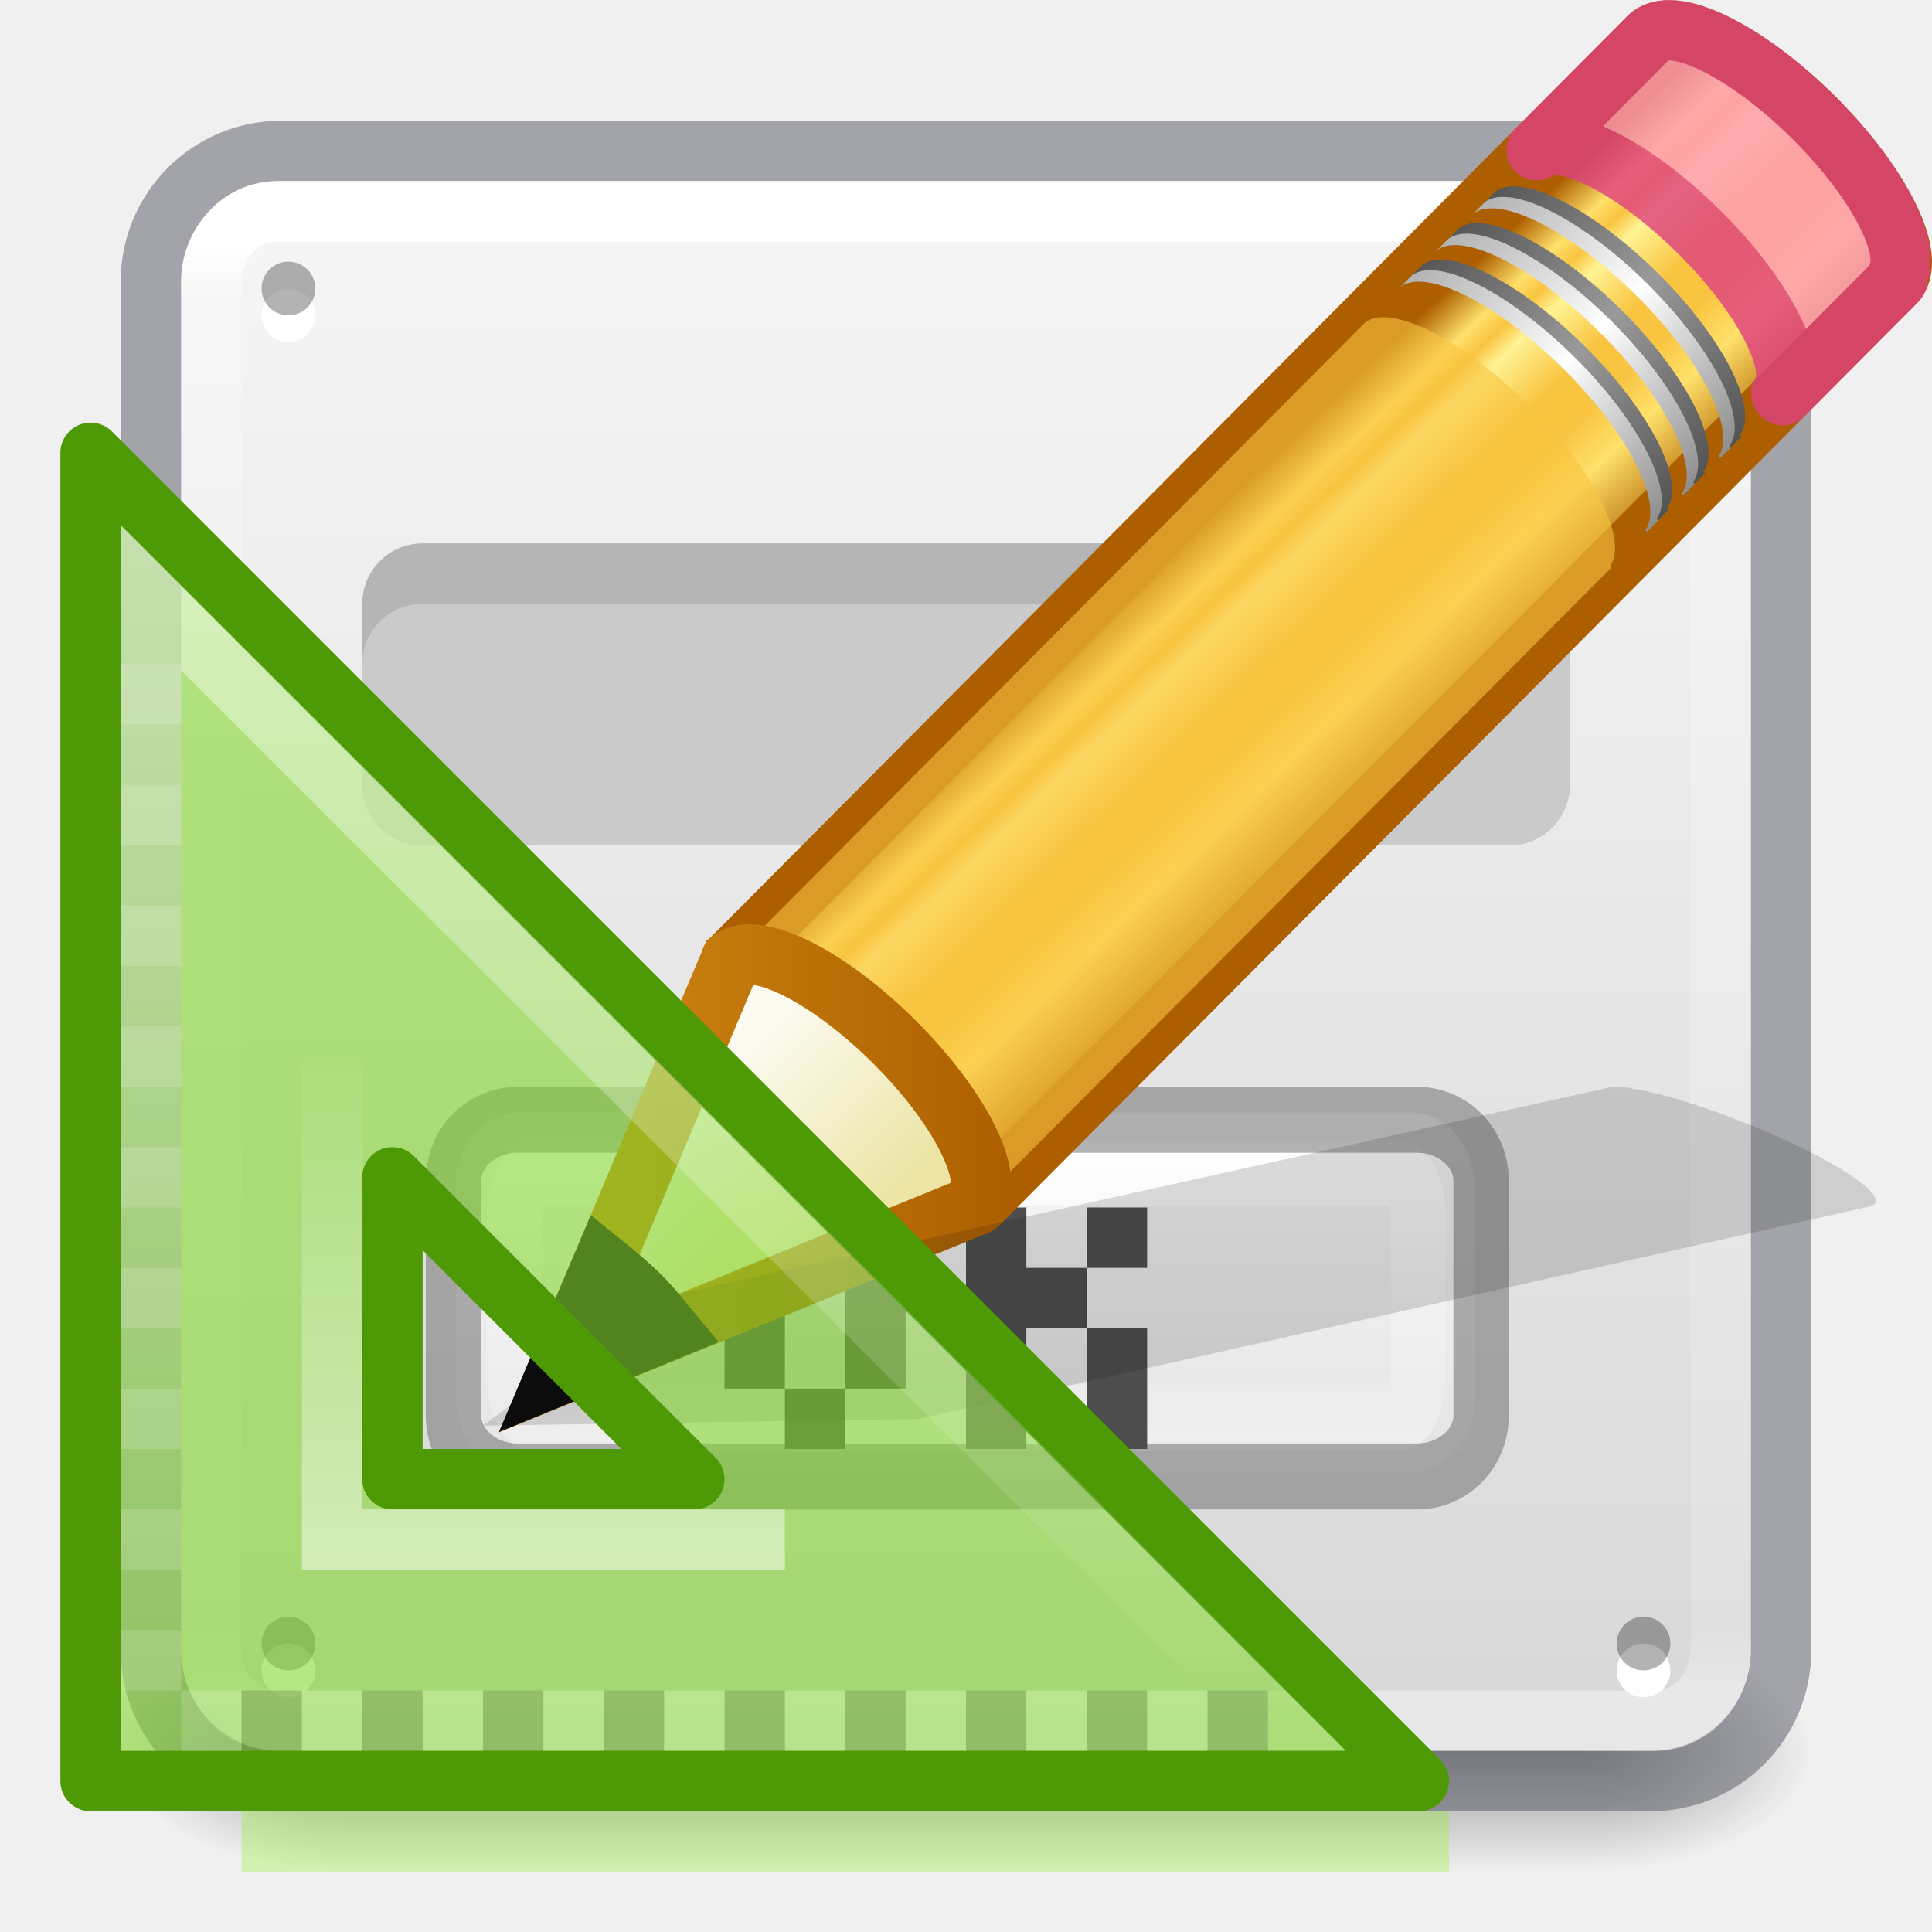
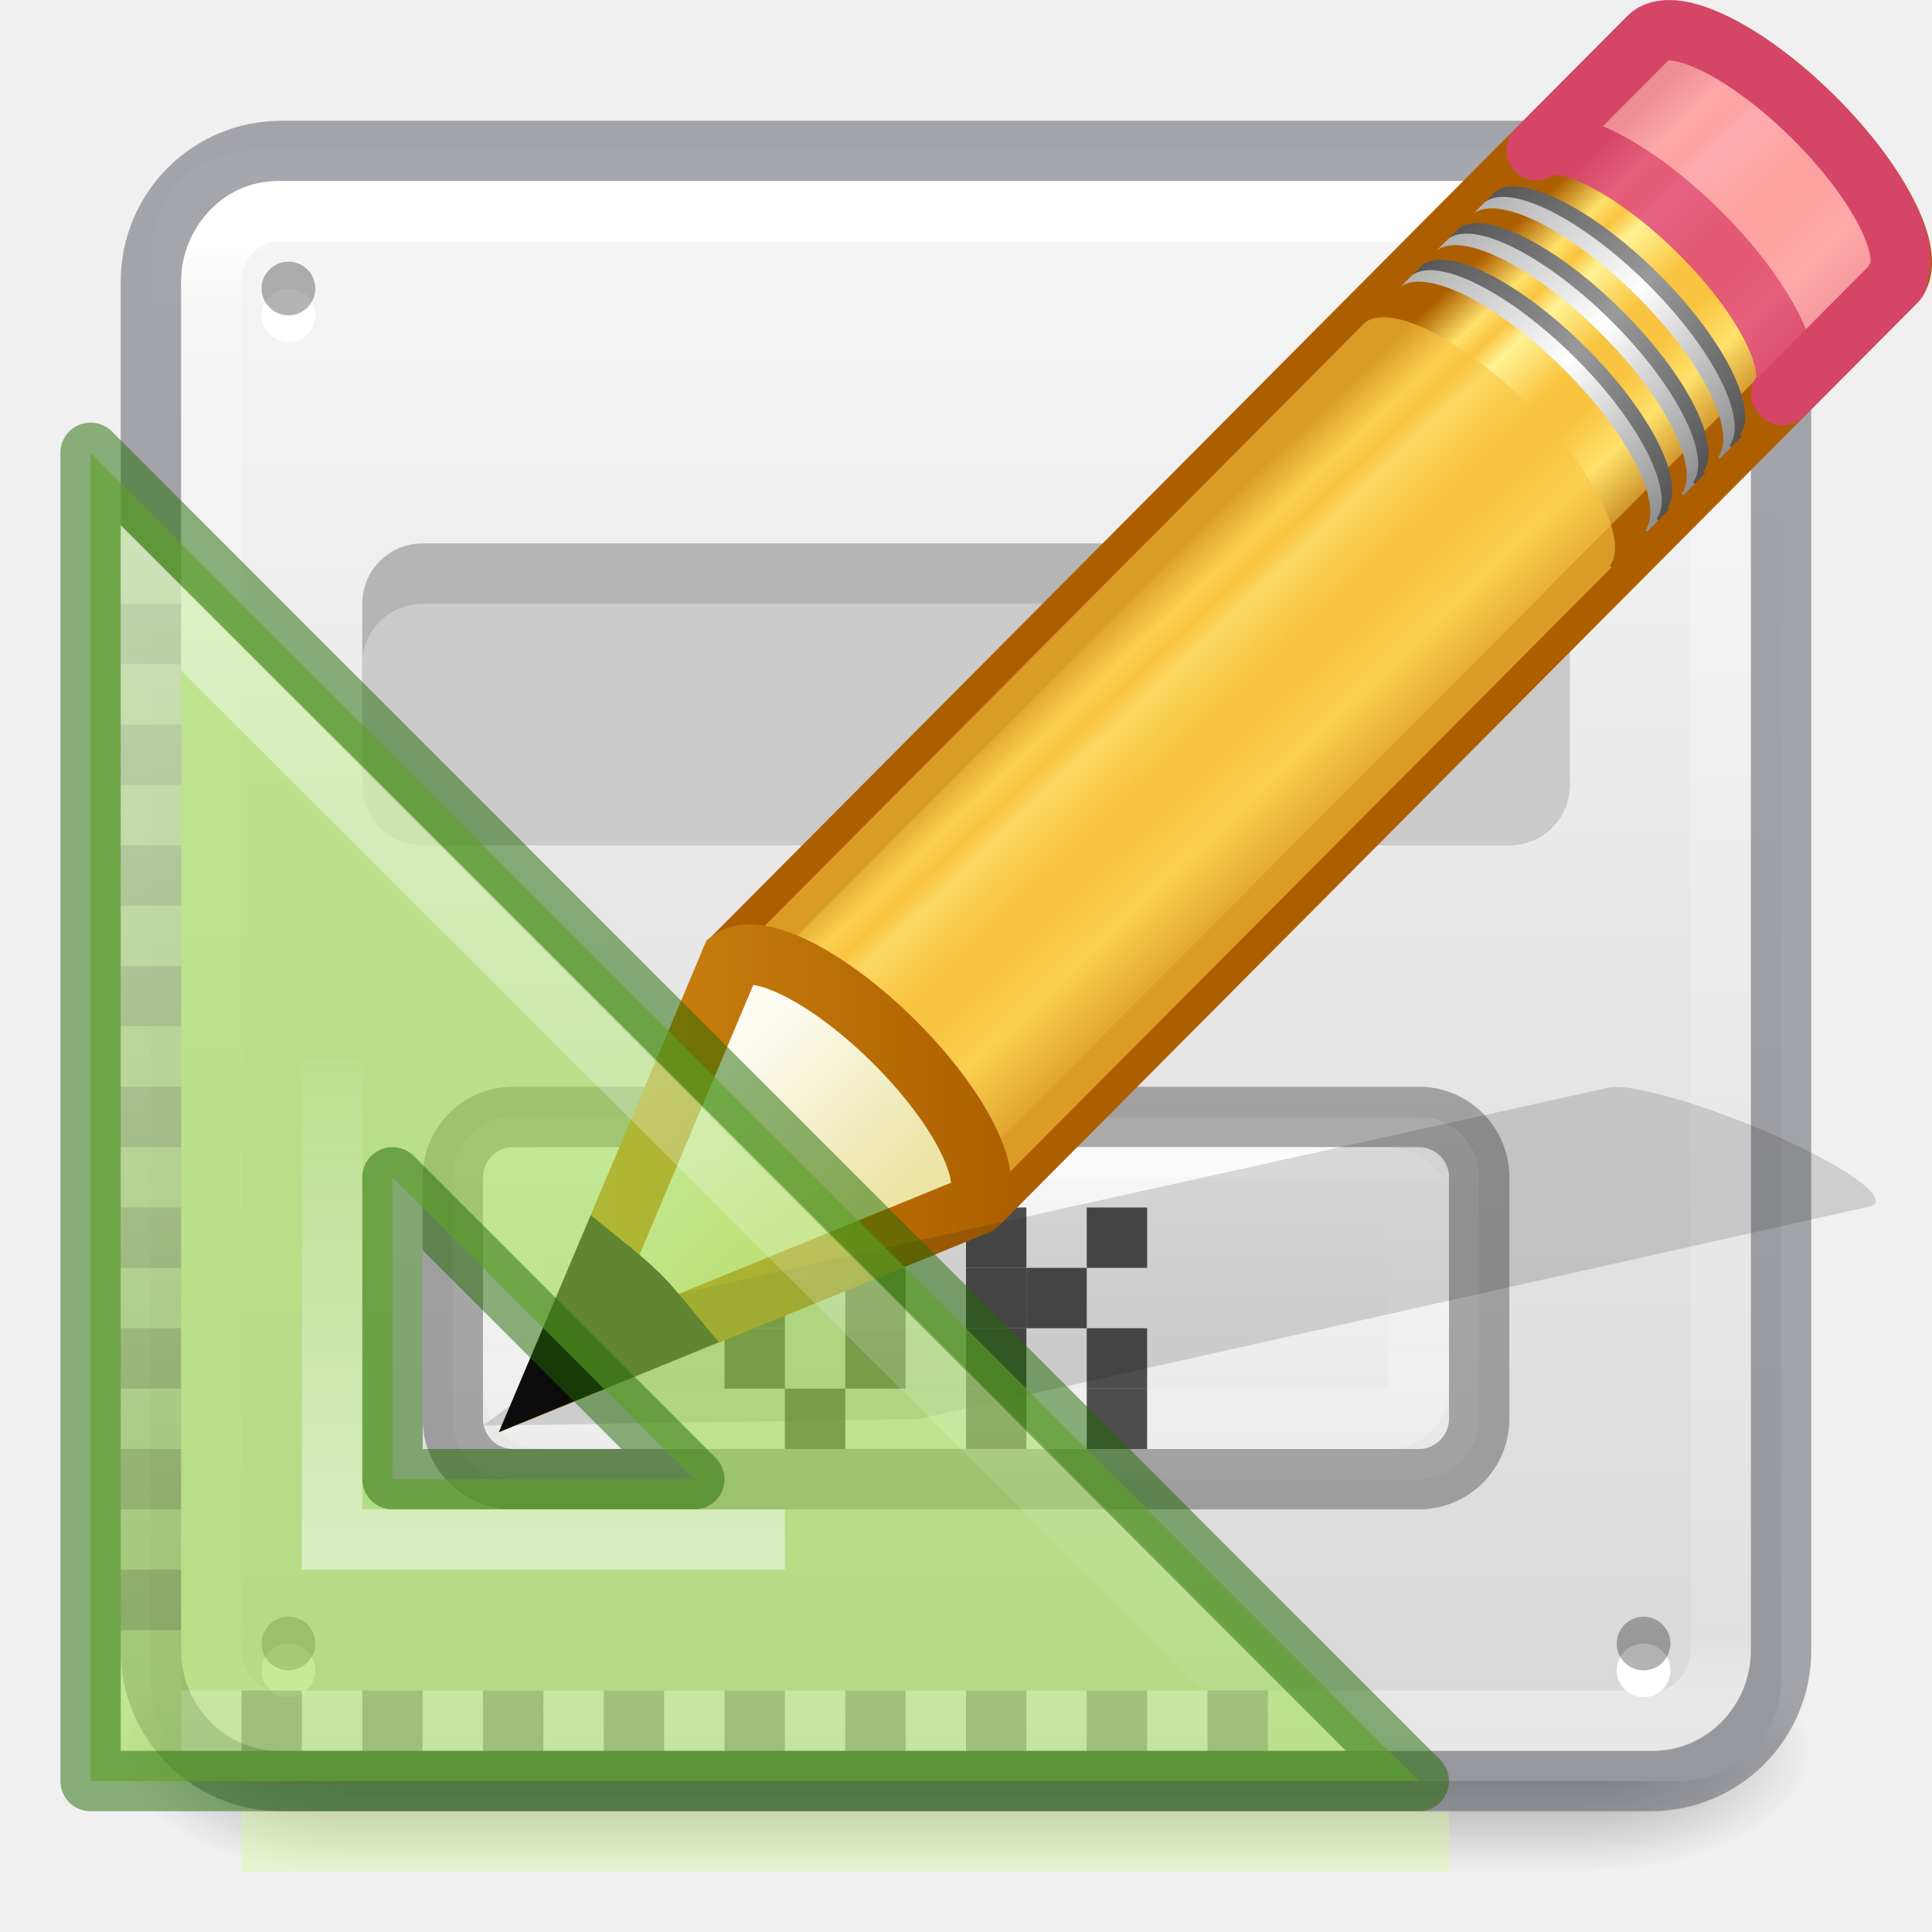
- <svg xmlns="http://www.w3.org/2000/svg" xmlns:xlink="http://www.w3.org/1999/xlink" height="32" width="32">
-   <linearGradient id="a" gradientUnits="userSpaceOnUse" x1="11.234" x2="15.109" y1="9.818" y2="13.872">
+ <svg xmlns="http://www.w3.org/2000/svg" xmlns:xlink="http://www.w3.org/1999/xlink" viewBox="0 0 32 32">
+   <linearGradient id="a" gradientTransform="matrix(1.054037 0 0 1.220085 -.878036 -4.41284)" gradientUnits="userSpaceOnUse" x1="16" x2="16" y1="18.5" y2="25">
+     <stop offset="0" stop-color="#fafafa" />
+     <stop offset="1" stop-color="#e1e1e1" />
+   </linearGradient>
+   <linearGradient id="b" gradientTransform="matrix(.85581 0 0 .9631069 21.3248 .238673)" gradientUnits="userSpaceOnUse" x1="16.5" x2="16.5" y1="20" y2="23">
+     <stop offset="0" stop-color="#fff" />
+     <stop offset="0" stop-color="#fff" stop-opacity=".235" />
+     <stop offset="1" stop-color="#fff" stop-opacity=".157" />
+     <stop offset="1" stop-color="#fff" stop-opacity=".392" />
+   </linearGradient>
+   <linearGradient id="c" gradientUnits="userSpaceOnUse" x1="14.832" x2="14.832" xlink:href="#d" y1="5.675" y2="26.029" />
+   <linearGradient id="d">
+     <stop offset="0" stop-color="#fff" />
+     <stop offset="1" stop-color="#fff" stop-opacity="0" />
+   </linearGradient>
+   <linearGradient id="e" gradientUnits="userSpaceOnUse" x1="8.151" x2="8.151" xlink:href="#d" y1="23.055" y2="14.009" />
+   <linearGradient id="f" gradientUnits="userSpaceOnUse" x1="11.234" x2="15.109" y1="9.818" y2="13.872">
    <stop offset="0" stop-color="#ad5f00" />
    <stop offset=".135" stop-color="#ffe16b" />
    <stop offset=".202" stop-color="#f9c440" />
    <stop offset=".27" stop-color="#fff394" />
    <stop offset=".447" stop-color="#f9c440" />
    <stop offset=".571" stop-color="#f9c440" />
    <stop offset=".72" stop-color="#ffe16b" />
    <stop offset="1" stop-color="#ad5f00" />
  </linearGradient>
-   <linearGradient id="b" gradientTransform="matrix(.6380091 -.6411367 .8596262 .8553492 -24.35737 1.938176)" gradientUnits="userSpaceOnUse" x1="30.038" x2="30.038" xlink:href="#c" y1="24.99" y2="30" />
-   <linearGradient id="c">
+   <linearGradient id="g" gradientTransform="matrix(.6380091 -.6411367 .8596262 .8553492 -24.35737 1.938176)" gradientUnits="userSpaceOnUse" x1="30.038" x2="30.038" xlink:href="#h" y1="24.99" y2="30" />
+   <linearGradient id="h">
    <stop offset="0" stop-color="#565656" />
    <stop offset=".5" stop-color="#9a9a9a" />
    <stop offset="1" stop-color="#545454" />
  </linearGradient>
-   <linearGradient id="d" gradientTransform="matrix(.6380091 -.6411367 .8596262 .8553492 -24.54009 2.121789)" gradientUnits="userSpaceOnUse" x1="30.038" x2="30.038" xlink:href="#e" y1="24.99" y2="30" />
-   <linearGradient id="e">
+   <linearGradient id="i" gradientTransform="matrix(.6380091 -.6411367 .8596262 .8553492 -24.54009 2.121789)" gradientUnits="userSpaceOnUse" x1="30.038" x2="30.038" xlink:href="#j" y1="24.99" y2="30" />
+   <linearGradient id="j">
    <stop offset="0" stop-color="#b1b1b1" />
    <stop offset=".5" stop-color="#fff" />
    <stop offset="1" stop-color="#8f8f8f" />
  </linearGradient>
-   <linearGradient id="f" gradientTransform="matrix(.6380091 -.6411367 .8596262 .8553492 -23.72243 1.300123)" gradientUnits="userSpaceOnUse" x1="30.038" x2="30.038" xlink:href="#c" y1="24.99" y2="30" />
-   <linearGradient id="g" gradientTransform="matrix(.6380091 -.6411367 .8596262 .8553492 -23.90515 1.483735)" gradientUnits="userSpaceOnUse" x1="30.038" x2="30.038" xlink:href="#e" y1="24.99" y2="30" />
-   <linearGradient id="h" gradientTransform="matrix(.6380091 -.6411367 .8596262 .8553492 -23.08442 .658986)" gradientUnits="userSpaceOnUse" x1="30.038" x2="30.038" xlink:href="#c" y1="24.99" y2="30" />
-   <linearGradient id="i" gradientTransform="matrix(.6380091 -.6411367 .8596262 .8553492 -23.26714 .8426)" gradientUnits="userSpaceOnUse" x1="30.038" x2="30.038" xlink:href="#e" y1="24.99" y2="30" />
-   <linearGradient id="j" gradientTransform="matrix(.6380091 -.6411367 .8596263 .8553493 -24.5997 2.181687)" gradientUnits="userSpaceOnUse" x1="9" x2="9" y1="29.057" y2="26.03">
+   <linearGradient id="k" gradientTransform="matrix(.6380091 -.6411367 .8596262 .8553492 -23.72243 1.300123)" gradientUnits="userSpaceOnUse" x1="30.038" x2="30.038" xlink:href="#h" y1="24.99" y2="30" />
+   <linearGradient id="l" gradientTransform="matrix(.6380091 -.6411367 .8596262 .8553492 -23.90515 1.483735)" gradientUnits="userSpaceOnUse" x1="30.038" x2="30.038" xlink:href="#j" y1="24.99" y2="30" />
+   <linearGradient id="m" gradientTransform="matrix(.6380091 -.6411367 .8596262 .8553492 -23.08442 .658986)" gradientUnits="userSpaceOnUse" x1="30.038" x2="30.038" xlink:href="#h" y1="24.99" y2="30" />
+   <linearGradient id="n" gradientTransform="matrix(.6380091 -.6411367 .8596262 .8553492 -23.26714 .8426)" gradientUnits="userSpaceOnUse" x1="30.038" x2="30.038" xlink:href="#j" y1="24.99" y2="30" />
+   <linearGradient id="o" gradientTransform="matrix(.6380091 -.6411367 .8596263 .8553493 -24.5997 2.181687)" gradientUnits="userSpaceOnUse" x1="9" x2="9" y1="29.057" y2="26.03">
    <stop offset="0" stop-color="#ece5a5" />
    <stop offset="1" stop-color="#fcfbf2" />
  </linearGradient>
-   <linearGradient id="k" gradientUnits="userSpaceOnUse" x1="-.195" x2="8.965" y1="20.329" y2="20.329">
+   <linearGradient id="p" gradientUnits="userSpaceOnUse" x1="-.195" x2="8.965" y1="20.329" y2="20.329">
    <stop offset="0" stop-color="#d48e15" />
    <stop offset="1" stop-color="#ad5f00" />
  </linearGradient>
-   <linearGradient id="l" gradientUnits="userSpaceOnUse" x1="14.832" x2="14.832" xlink:href="#m" y1="5.675" y2="26.029" />
-   <linearGradient id="m">
-     <stop offset="0" stop-color="#fff" />
-     <stop offset="1" stop-color="#fff" stop-opacity="0" />
-   </linearGradient>
-   <linearGradient id="n" gradientUnits="userSpaceOnUse" x1="8.151" x2="8.151" xlink:href="#m" y1="23.055" y2="14.009" />
-   <radialGradient id="o" cx="4.993" cy="43.5" gradientTransform="matrix(2.00378 0 0 1.4 27.988 -17.4)" gradientUnits="userSpaceOnUse" r="2.5" xlink:href="#p" />
-   <linearGradient id="p">
+   <radialGradient id="q" cx="4.993" cy="43.5" gradientTransform="matrix(2.003784 0 0 1.4 27.98813 -17.4)" gradientUnits="userSpaceOnUse" r="2.5" xlink:href="#r" />
+   <linearGradient id="r">
    <stop offset="0" stop-color="#181818" />
    <stop offset="1" stop-color="#181818" stop-opacity="0" />
  </linearGradient>
-   <radialGradient id="q" cx="4.993" cy="43.5" gradientTransform="matrix(2.00378 0 0 1.4 -20.012 -104.4)" gradientUnits="userSpaceOnUse" r="2.5" xlink:href="#p" />
-   <linearGradient id="r" gradientUnits="userSpaceOnUse" x1="25.058" x2="25.058" y1="47.028" y2="39.999">
+   <radialGradient id="s" cx="4.993" cy="43.5" gradientTransform="matrix(2.003784 0 0 1.4 -20.01187 -104.4)" gradientUnits="userSpaceOnUse" r="2.5" xlink:href="#r" />
+   <linearGradient id="t" gradientUnits="userSpaceOnUse" x1="25.058" x2="25.058" y1="47.028" y2="39.999">
    <stop offset="0" stop-color="#181818" stop-opacity="0" />
    <stop offset=".5" stop-color="#181818" />
    <stop offset="1" stop-color="#181818" stop-opacity="0" />
  </linearGradient>
-   <linearGradient id="s" gradientUnits="userSpaceOnUse" x1="16" x2="16" y1="4" y2="28">
+   <linearGradient id="u" gradientUnits="userSpaceOnUse" x1="14.265" x2="14.265" y1=".639" y2="-32.688">
+     <stop offset="0" stop-color="#fafafa" />
+     <stop offset="1" stop-color="#d4d4d4" />
+   </linearGradient>
+   <linearGradient id="v" gradientTransform="matrix(.6756757 0 0 .6756757 -.216213 -.216209)" gradientUnits="userSpaceOnUse" x1="24" x2="24" y1="6.24" y2="41.76">
    <stop offset="0" stop-color="#fff" />
    <stop offset=".04" stop-color="#fff" stop-opacity=".235" />
    <stop offset=".958" stop-color="#fff" stop-opacity=".157" />
    <stop offset="1" stop-color="#fff" stop-opacity=".392" />
  </linearGradient>
-   <linearGradient id="t" gradientUnits="userSpaceOnUse" x1="14.33" x2="14.33" y1=".022" y2="-32.07">
-     <stop offset="0" stop-color="#fafafa" />
-     <stop offset="1" stop-color="#d4d4d4" />
-   </linearGradient>
-   <linearGradient id="u" gradientTransform="matrix(1.05404 0 0 1.2201 -.878 -4.413)" gradientUnits="userSpaceOnUse" x1="16.961" x2="16.961" y1="17.55" y2="22.468">
-     <stop offset="0" stop-color="#fafafa" />
-     <stop offset="1" stop-color="#e1e1e1" />
-   </linearGradient>
-   <linearGradient id="v" gradientTransform="matrix(.8558 0 0 .9631 2.294 .66)" gradientUnits="userSpaceOnUse" x1="15" x2="15" y1="17.448" y2="22.249">
-     <stop offset="0" stop-color="#fff" />
-     <stop offset=".508" stop-color="#fff" stop-opacity=".235" />
-     <stop offset=".835" stop-color="#fff" stop-opacity=".157" />
-     <stop offset="1" stop-color="#fff" stop-opacity=".392" />
-   </linearGradient>
-   <g opacity=".4">
-     <path d="m38 40h5v7h-5z" fill="url(#o)" transform="matrix(.73684 0 0 .57143 -1.684 4.143)" />
-     <path d="m-10-47h5v7h-5z" fill="url(#q)" transform="matrix(-.73684 0 0 -.57143 -1.684 4.143)" />
-     <path d="m10 40h28v7h-28z" fill="url(#r)" transform="matrix(.73684 0 0 .57143 -1.684 4.143)" />
+   <g opacity=".4" transform="matrix(.7368421 0 0 .5714285 -1.68421 4.142858)">
+     <path d="m38 40h5v7h-5z" fill="url(#q)" />
+     <path d="m-10-47h5v7h-5z" fill="url(#s)" transform="scale(-1)" />
+     <path d="m10 40h28v7h-28z" fill="url(#t)" />
  </g>
-   <rect fill="url(#t)" height="26" rx="1.615" transform="scale(1 -1)" width="26" x="3" y="-29" />
+   <rect fill="url(#u)" height="27" rx="1.678" stroke-width="1.038" transform="scale(1 -1)" width="27" x="2.5" y="-29.5" />
  <rect fill="none" height="27" opacity=".5" rx="2.16" stroke="#555761" stroke-linecap="round" stroke-linejoin="round" width="27" x="2.5" y="2.5" />
-   <rect fill="none" height="25" rx="1.087" ry="1.19" stroke="url(#s)" stroke-linecap="round" stroke-linejoin="round" width="25" x="3.5" y="3.5" />
+   <rect fill="none" height="25" rx="1.087" ry="1.19" stroke="url(#v)" stroke-linecap="round" stroke-linejoin="round" width="25" x="3.5" y="3.5" />
  <g fill-rule="evenodd">
-     <path d="m5.222 5.222a.445.445 0 0 1 -.89 0 .445.445 0 1 1 .89 0z" fill="#fff" />
-     <path d="m5.222 4.778a.445.445 0 0 1 -.89 0 .445.445 0 1 1 .89 0z" opacity=".3" />
-     <path d="m27.667 5.222a.445.445 0 0 1 -.89 0 .445.445 0 1 1 .89 0z" fill="#fff" />
-     <path d="m27.667 4.778a.445.445 0 0 1 -.89 0 .445.445 0 1 1 .89 0z" opacity=".3" />
-     <path d="m5.222 27.667a.445.445 0 0 1 -.89 0 .445.445 0 1 1 .89 0z" fill="#fff" />
-     <path d="m5.222 27.222a.445.445 0 0 1 -.89 0 .445.445 0 1 1 .89 0z" opacity=".3" />
-     <path d="m27.667 27.667a.445.445 0 0 1 -.89 0 .445.445 0 1 1 .89 0z" fill="#fff" />
-     <path d="m27.667 27.222a.445.445 0 0 1 -.89 0 .445.445 0 1 1 .89 0z" opacity=".3" />
+     <path d="m5.222 5.222a.444.444 0 0 1 -.889 0 .444.444 0 1 1 .889 0z" fill="#fff" />
+     <path d="m5.222 4.778a.444.444 0 0 1 -.889 0 .444.444 0 1 1 .889 0z" opacity=".3" />
+     <path d="m27.667 5.222a.444.444 0 0 1 -.889 0 .444.444 0 1 1 .889 0z" fill="#fff" />
+     <path d="m27.667 4.778a.444.444 0 0 1 -.889 0 .444.444 0 1 1 .889 0z" opacity=".3" />
+     <path d="m5.222 27.667a.444.444 0 0 1 -.889 0 .444.444 0 1 1 .889 0z" fill="#fff" />
+     <path d="m5.222 27.222a.444.444 0 0 1 -.889 0 .444.444 0 1 1 .889 0z" opacity=".3" />
+     <path d="m27.667 27.667a.444.444 0 0 1 -.889 0 .444.444 0 1 1 .889 0z" fill="#fff" />
+     <path d="m27.667 27.222a.444.444 0 0 1 -.889 0 .444.444 0 1 1 .889 0z" opacity=".3" />
  </g>
  <rect fill="#b5b5b5" height="5" rx="1" width="20" x="6" y="9" />
  <rect fill="#cacaca" height="4" rx="1" width="20" x="6" y="10" />
-   <g transform="matrix(.99836 0 0 1.18975 .026 -2.284)">
-     <rect fill="url(#u)" height="5.023" rx="1.054" width="16.906" x="7.537" y="17.406" />
-     <g fill="none" stroke-width=".918">
-       <rect height="3.408" rx=".324" ry=".627" stroke="url(#v)" width="14.999" x="8.505" y="18.254" />
-       <rect height="4.965" opacity=".5" rx="1.063" ry=".846" stroke="#656565" width="17.049" x="7.497" y="17.509" />
-     </g>
+   <rect fill="url(#a)" height="6" rx="1" stroke="#656565" stroke-linecap="round" stroke-linejoin="round" stroke-opacity=".53" width="17" x="7.5" y="18.5" />
+   <rect fill="none" height="6" opacity=".5" rx="1.061" ry="1.007" width="17" x="7.5" y="18.5" />
+   <rect fill="none" height="4" rx=".492" ry=".5" stroke="url(#b)" stroke-linecap="round" stroke-linejoin="round" stroke-opacity=".53" width="15" x="8.5" y="19.5" />
+   <g fill="#4d4d4d">
+     <path d="m12 21h1v1h-1z" />
+     <path d="m13 20h1v1h-1z" />
+     <path d="m14 21h1v1h-1z" />
+     <path d="m12 22h1v1h-1z" />
+     <path d="m14 22h1v1h-1z" />
+     <path d="m13 23h1v1h-1z" />
+     <path d="m16 20h1v1h-1z" />
+     <path d="m16 21h1v1h-1z" />
+     <path d="m16 22h1v1h-1z" />
+     <path d="m16 23h1v1h-1z" />
+     <path d="m18 20h1v1h-1z" />
+     <path d="m17 21h1v1h-1z" />
+     <path d="m18 22h1v1h-1z" />
+     <path d="m18 23h1v1h-1z" />
  </g>
-   <path d="m12 21h1v1h-1zm1-1h1v1h-1zm1 1h1v1h-1zm-2 1h1v1h-1zm2 0h1v1h-1zm-1 1h1v1h-1zm3-3h1v1h-1zm0 1h1v1h-1zm0 1h1v1h-1zm0 1h1v1h-1zm2-3h1v1h-1zm-1 1h1v1h-1zm1 1h1v1h-1zm0 1h1v1h-1z" fill="#4d4d4d" />
  <g transform="matrix(.949063 0 0 .949063 8.317527 .25263)">
-     <path d="m3.996 16.48c.446-.335 1.697.293 2.847 1.437 1.147 1.141 1.751 2.363 1.424 2.813-.001.002.028.025.027.027l16.01-16.089c.406-.408-.225-1.699-1.411-2.88-1.186-1.18-2.48-1.806-2.887-1.397z" fill="url(#a)" stroke="#ad5f00" stroke-linejoin="round" stroke-width="1.054" />
+     <path d="m3.996 16.48c.446-.335 1.697.293 2.847 1.437 1.147 1.141 1.751 2.363 1.424 2.813-.001.002.028.025.027.027l16.01-16.089c.406-.408-.225-1.699-1.411-2.88-1.186-1.18-2.48-1.806-2.887-1.397z" fill="url(#f)" stroke="#ad5f00" stroke-linejoin="round" stroke-width="1.054" />
    <path d="m3.996 16.48c.446-.335 1.697.293 2.847 1.437 1.147 1.141 1.751 2.363 1.424 2.813-.001.002.028.025.027.027l11.026-11.08.04-.04c.001-.002-.028-.025-.027-.027.327-.45-.277-1.672-1.424-2.813-1.15-1.144-2.401-1.772-2.847-1.437l-.04.04z" fill="#f9c440" opacity=".6" />
    <path d="m18.052 2.354c.446-.335 1.697.293 2.847 1.437 1.147 1.141 1.751 2.363 1.424 2.813-.001.002.028.025.027.027l1.954-1.963.04-.04c.001-.002-.028-.025-.027-.027.327-.45-.277-1.672-1.424-2.813-1.15-1.144-2.401-1.772-2.847-1.437l-.04.04-1.954 1.963z" fill="#fe9ab8" opacity=".8" stroke="#de3e80" stroke-linejoin="round" stroke-width="1.054" />
-     <path d="m15.862 4.555c.446-.335 1.697.293 2.847 1.437 1.147 1.141 1.751 2.363 1.424 2.813-.001.002.028.025.027.027l.199-.2c.001-.002-.028-.025-.027-.027.327-.45-.277-1.672-1.424-2.813-1.15-1.144-2.401-1.772-2.847-1.437z" fill="url(#b)" />
-     <path d="m15.679 4.739c.446-.335 1.697.293 2.847 1.437 1.147 1.141 1.751 2.363 1.424 2.813-.001.002.028.025.027.027l.199-.2c.001-.002-.028-.025-.027-.027.327-.45-.277-1.672-1.424-2.813-1.15-1.144-2.401-1.772-2.847-1.437z" fill="url(#d)" />
-     <path d="m16.497 3.917c.446-.335 1.697.293 2.847 1.437 1.147 1.141 1.751 2.363 1.424 2.813-.001.002.028.025.027.027l.199-.2c.001-.002-.028-.025-.027-.027.327-.45-.277-1.672-1.424-2.813-1.15-1.144-2.401-1.772-2.847-1.437z" fill="url(#f)" />
-     <path d="m16.314 4.101c.446-.335 1.697.293 2.847 1.437 1.147 1.141 1.751 2.363 1.424 2.813-.001.002.028.025.027.027l.199-.2c.001-.002-.028-.025-.027-.027.327-.45-.277-1.672-1.424-2.813-1.15-1.144-2.401-1.772-2.847-1.437z" fill="url(#g)" />
-     <path d="m17.135 3.276c.446-.335 1.697.293 2.847 1.437 1.147 1.141 1.751 2.363 1.424 2.813-.001.002.028.025.027.027l.199-.2c.001-.002-.028-.025-.027-.027.327-.45-.277-1.672-1.424-2.813-1.15-1.144-2.401-1.772-2.847-1.437l-.199.2z" fill="url(#h)" />
-     <path d="m16.952 3.46c.446-.335 1.697.293 2.847 1.437 1.147 1.141 1.751 2.363 1.424 2.813-.001.002.028.025.027.027l.199-.2c.001-.002-.028-.025-.027-.027.327-.45-.277-1.672-1.424-2.813-1.15-1.144-2.401-1.772-2.847-1.437z" fill="url(#i)" />
+     <path d="m15.862 4.555c.446-.335 1.697.293 2.847 1.437 1.147 1.141 1.751 2.363 1.424 2.813-.001.002.028.025.027.027l.199-.2c.001-.002-.028-.025-.027-.027.327-.45-.277-1.672-1.424-2.813-1.15-1.144-2.401-1.772-2.847-1.437z" fill="url(#g)" />
+     <path d="m15.679 4.739c.446-.335 1.697.293 2.847 1.437 1.147 1.141 1.751 2.363 1.424 2.813-.001.002.028.025.027.027l.199-.2c.001-.002-.028-.025-.027-.027.327-.45-.277-1.672-1.424-2.813-1.15-1.144-2.401-1.772-2.847-1.437z" fill="url(#i)" />
+     <path d="m16.497 3.917c.446-.335 1.697.293 2.847 1.437 1.147 1.141 1.751 2.363 1.424 2.813-.001.002.028.025.027.027l.199-.2c.001-.002-.028-.025-.027-.027.327-.45-.277-1.672-1.424-2.813-1.15-1.144-2.401-1.772-2.847-1.437z" fill="url(#k)" />
+     <path d="m16.314 4.101c.446-.335 1.697.293 2.847 1.437 1.147 1.141 1.751 2.363 1.424 2.813-.001.002.028.025.027.027l.199-.2c.001-.002-.028-.025-.027-.027.327-.45-.277-1.672-1.424-2.813-1.15-1.144-2.401-1.772-2.847-1.437z" fill="url(#l)" />
+     <path d="m17.135 3.276c.446-.335 1.697.293 2.847 1.437 1.147 1.141 1.751 2.363 1.424 2.813-.001.002.028.025.027.027l.199-.2c.001-.002-.028-.025-.027-.027.327-.45-.277-1.672-1.424-2.813-1.15-1.144-2.401-1.772-2.847-1.437l-.199.2z" fill="url(#m)" />
+     <path d="m16.952 3.46c.446-.335 1.697.293 2.847 1.437 1.147 1.141 1.751 2.363 1.424 2.813-.001.002.028.025.027.027l.199-.2c.001-.002-.028-.025-.027-.027.327-.45-.277-1.672-1.424-2.813-1.15-1.144-2.401-1.772-2.847-1.437z" fill="url(#n)" />
    <g fill-rule="evenodd">
      <g stroke-width="1.054">
-         <path d="m.928 23.761 7.284-2.971.062-.062c.327-.45-.285-1.672-1.432-2.813-1.15-1.144-2.399-1.768-2.845-1.434z" fill="url(#j)" stroke="url(#k)" />
+         <path d="m.928 23.761 7.284-2.971.062-.062c.327-.45-.285-1.672-1.432-2.813-1.15-1.144-2.399-1.768-2.845-1.434z" fill="url(#o)" stroke="url(#p)" />
        <path d="m1.759 21.79-.832 1.964 1.987-.814c-.159-.191-.306-.384-.497-.575-.22-.219-.437-.397-.658-.575z" fill="#0c0c0c" stroke="#0c0c0c" />
      </g>
      <path d="m19.705 18.725c-.206-.032-.367-.023-.47.007l-13.95 3.091-2.565.574-.076.014-2.978 2.203 7.595-.115.069-.018 2.581-.569 13.943-3.12c.418-.092-.275-.626-1.551-1.202-.959-.429-1.969-.766-2.593-.86z" fill="#0c0c0c" opacity=".15" stroke-width="2.294" />
    </g>
  </g>
-   <g transform="translate(0 3.000045)">
-     <path d="m1.5 4.5 22 22h-22zm5 12v5h5z" fill="#81d72c" fill-opacity=".588" fill-rule="evenodd" stroke="#4e9a06" stroke-linejoin="round" />
-     <path d="m2.5 6.901v18.599h18.627z" fill="none" opacity=".5" stroke="url(#l)" />
-     <path d="m5.5 14.52v7.98h7.5" fill="none" opacity=".5" stroke="url(#n)" />
-     <path d="m2 8h1v1h-1zm0 2h1v1h-1zm0 2h1v1h-1zm0 2h1v1h-1zm0 2h1v1h-1zm0 2h1v1h-1zm0 2h1v1h-1zm0 2h1v1h-1zm0 2h1v1h-1z" fill="#fff" opacity=".15" />
-     <path d="m4.5 27.5h19" fill="none" opacity=".3" stroke="#85f619" stroke-linecap="square" />
+   <g transform="translate(0 3)">
+     <path d="m1.5 4.5 22 22h-22zm5 12v5h5z" style="fill:#9bdb4d;fill-opacity:.588;fill-rule:evenodd;stroke:#206b00;stroke-linejoin:round;stroke-opacity:.502" />
+     <path d="m2 7h1v1h-1zm0 2h1v1h-1zm0 2h1v1h-1zm0 2h1v1h-1zm0 2h1v1h-1zm0 2h1v1h-1zm0 2h1v1h-1zm0 2h1v1h-1zm0 2h1v1h-1z" opacity=".15" />
+     <path d="m2.5 6.901v18.599h18.627z" fill="none" opacity=".5" stroke="url(#c)" />
    <g transform="matrix(0 1 -1 0 28 23)">
      <path d="m2 7h1v1h-1zm0 2h1v1h-1zm0 2h1v1h-1zm0 2h1v1h-1zm0 2h1v1h-1zm0 2h1v1h-1zm0 2h1v1h-1zm0 2h1v1h-1zm0 2h1v1h-1z" opacity=".15" />
      <path d="m2 8h1v1h-1zm0 2h1v1h-1zm0 2h1v1h-1zm0 2h1v1h-1zm0 2h1v1h-1zm0 2h1v1h-1zm0 2h1v1h-1zm0 2h1v1h-1zm0 2h1v1h-1z" fill="#fff" opacity=".15" />
    </g>
+     <g fill="none">
+       <path d="m5.5 14.52v7.98h7.5" opacity=".5" stroke="url(#e)" />
+       <path d="m4.5 27.5h19" opacity=".3" stroke="#d1ff82" stroke-linecap="square" />
+     </g>
  </g>
</svg>
